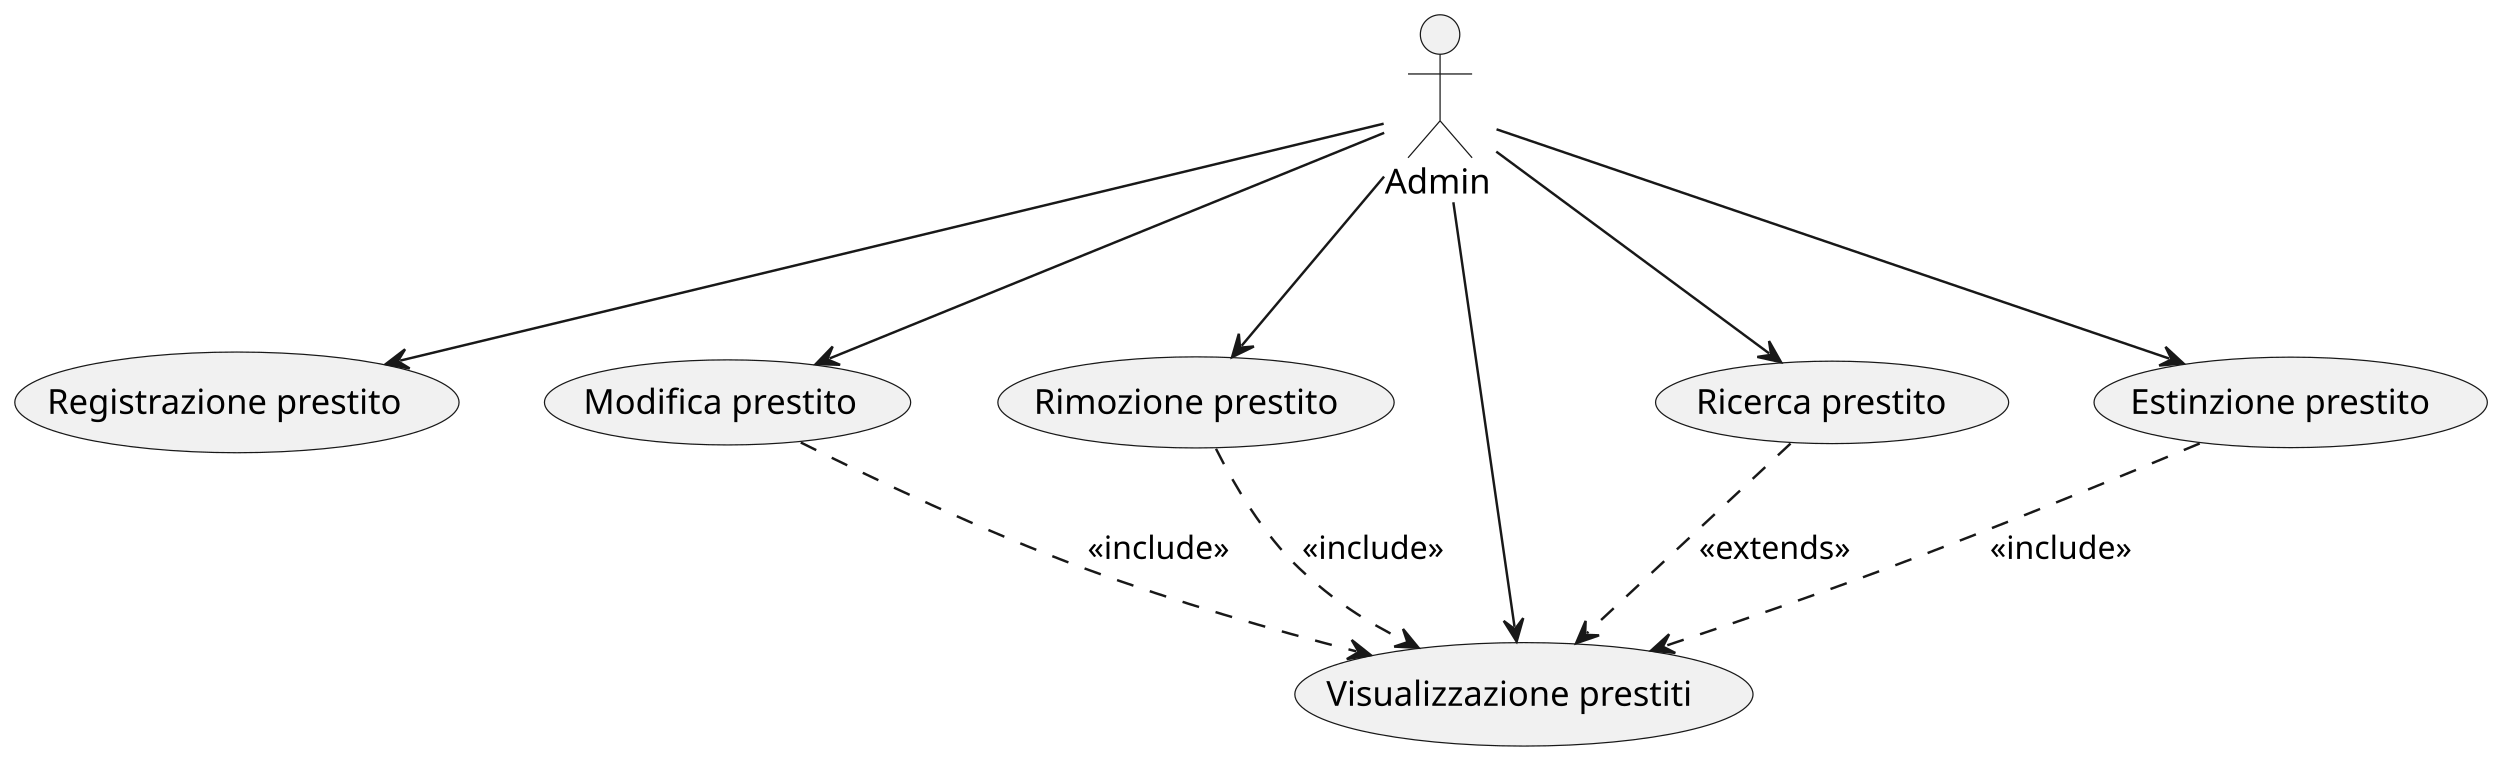
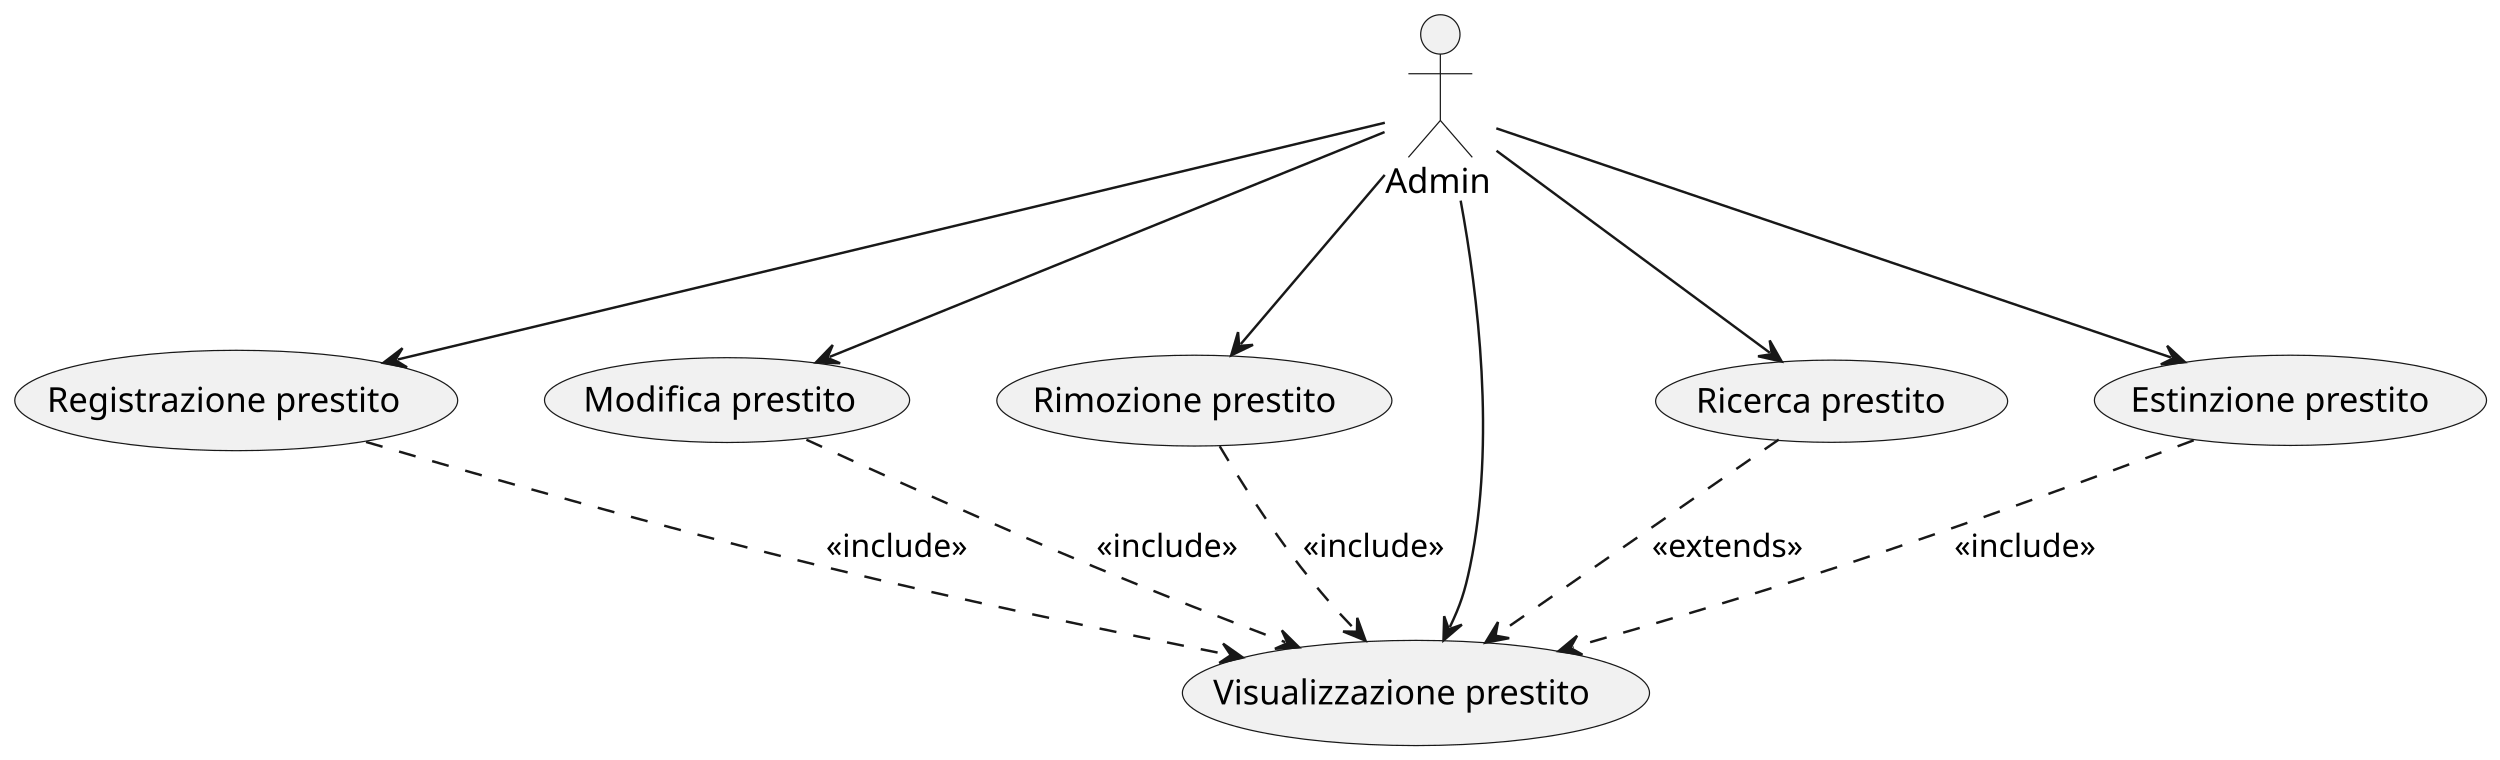
- <svg xmlns="http://www.w3.org/2000/svg" contentStyleType="text/css" data-diagram-type="DESCRIPTION" height="308px" preserveAspectRatio="none" style="width:1014px;height:308px;background:#FFFFFF;" version="1.1" viewBox="0 0 1014 308" width="1014px" zoomAndPan="magnify">
+ <svg xmlns="http://www.w3.org/2000/svg" contentStyleType="text/css" data-diagram-type="DESCRIPTION" height="309px" preserveAspectRatio="none" style="width:1017px;height:309px;background:#FFFFFF;" version="1.1" viewBox="0 0 1017 309" width="1017px" zoomAndPan="magnify">
  <defs />
  <g>
    <g class="entity" data-entity="Admin" data-source-line="1" data-uid="ent0002" id="entity_Admin">
-       <ellipse cx="584.092" cy="14" fill="#F1F1F1" rx="8" ry="8" style="stroke:#181818;stroke-width:0.5;" />
-       <path d="M584.092,22 L584.092,49 M571.092,30 L597.092,30 M584.092,49 L571.092,64 M584.092,49 L597.092,64" fill="none" style="stroke:#181818;stroke-width:0.5;" />
-       <text fill="#000000" font-family="sans-serif" font-size="14" lengthAdjust="spacing" textLength="44.864" x="561.66" y="78.495">Admin</text>
+       <ellipse cx="585.932" cy="14" fill="#F1F1F1" rx="8" ry="8" style="stroke:#181818;stroke-width:0.5;" />
+       <path d="M585.932,22 L585.932,49 M572.932,30 L598.932,30 M585.932,49 L572.932,64 M585.932,49 L598.932,64" fill="none" style="stroke:#181818;stroke-width:0.5;" />
+       <text fill="#000000" font-family="sans-serif" font-size="14" lengthAdjust="spacing" textLength="44.864" x="563.5" y="78.495">Admin</text>
    </g>
-     <g class="entity" data-entity="UC1" data-source-line="5" data-uid="ent0003" id="entity_UC1">
-       <ellipse cx="96.096" cy="163.209" fill="#F1F1F1" rx="90.096" ry="20.419" style="stroke:#181818;stroke-width:0.5;" />
-       <text fill="#000000" font-family="sans-serif" font-size="14" lengthAdjust="spacing" textLength="153.959" x="19.117" y="167.858">Registrazione prestito</text>
+     <g class="entity" data-entity="Reg" data-source-line="3" data-uid="ent0003" id="entity_Reg">
+       <ellipse cx="96.096" cy="162.919" fill="#F1F1F1" rx="90.096" ry="20.419" style="stroke:#181818;stroke-width:0.5;" />
+       <text fill="#000000" font-family="sans-serif" font-size="14" lengthAdjust="spacing" textLength="153.959" x="19.117" y="167.568">Registrazione prestito</text>
    </g>
-     <g class="entity" data-entity="UC2" data-source-line="7" data-uid="ent0004" id="entity_UC2">
-       <ellipse cx="295.099" cy="163.214" fill="#F1F1F1" rx="74.269" ry="17.254" style="stroke:#181818;stroke-width:0.5;" />
-       <text fill="#000000" font-family="sans-serif" font-size="14" lengthAdjust="spacing" textLength="116.949" x="236.624" y="167.862">Modifica prestito</text>
+     <g class="entity" data-entity="Mod" data-source-line="4" data-uid="ent0004" id="entity_Mod">
+       <ellipse cx="295.769" cy="162.754" fill="#F1F1F1" rx="74.269" ry="17.254" style="stroke:#181818;stroke-width:0.5;" />
+       <text fill="#000000" font-family="sans-serif" font-size="14" lengthAdjust="spacing" textLength="116.949" x="237.294" y="167.402">Modifica prestito</text>
    </g>
-     <g class="entity" data-entity="UC3" data-source-line="9" data-uid="ent0005" id="entity_UC3">
-       <ellipse cx="485.099" cy="163.214" fill="#F1F1F1" rx="80.368" ry="18.474" style="stroke:#181818;stroke-width:0.5;" />
-       <text fill="#000000" font-family="sans-serif" font-size="14" lengthAdjust="spacing" textLength="131.544" x="419.327" y="167.862">Rimozione prestito</text>
+     <g class="entity" data-entity="Rim" data-source-line="5" data-uid="ent0005" id="entity_Rim">
+       <ellipse cx="485.868" cy="162.974" fill="#F1F1F1" rx="80.368" ry="18.474" style="stroke:#181818;stroke-width:0.5;" />
+       <text fill="#000000" font-family="sans-serif" font-size="14" lengthAdjust="spacing" textLength="131.544" x="420.096" y="167.622">Rimozione prestito</text>
    </g>
-     <g class="entity" data-entity="UC4" data-source-line="11" data-uid="ent0006" id="entity_UC4">
-       <ellipse cx="618.098" cy="281.624" fill="#F1F1F1" rx="92.918" ry="20.984" style="stroke:#181818;stroke-width:0.5;" />
-       <text fill="#000000" font-family="sans-serif" font-size="14" lengthAdjust="spacing" textLength="160.316" x="537.94" y="286.272">Visualizzazione prestiti</text>
+     <g class="entity" data-entity="Vis" data-source-line="6" data-uid="ent0006" id="entity_Vis">
+       <ellipse cx="576.008" cy="281.902" fill="#F1F1F1" rx="95.008" ry="21.402" style="stroke:#181818;stroke-width:0.5;" />
+       <text fill="#000000" font-family="sans-serif" font-size="14" lengthAdjust="spacing" textLength="164.992" x="493.512" y="286.55">Visualizzazione prestito</text>
    </g>
-     <g class="entity" data-entity="UC5" data-source-line="13" data-uid="ent0007" id="entity_UC5">
-       <ellipse cx="743.105" cy="163.211" fill="#F1F1F1" rx="71.605" ry="16.721" style="stroke:#181818;stroke-width:0.5;" />
-       <text fill="#000000" font-family="sans-serif" font-size="14" lengthAdjust="spacing" textLength="110.394" x="687.908" y="167.859">Ricerca prestito</text>
+     <g class="entity" data-entity="Ric" data-source-line="7" data-uid="ent0007" id="entity_Ric">
+       <ellipse cx="745.105" cy="163.221" fill="#F1F1F1" rx="71.605" ry="16.721" style="stroke:#181818;stroke-width:0.5;" />
+       <text fill="#000000" font-family="sans-serif" font-size="14" lengthAdjust="spacing" textLength="110.394" x="689.908" y="167.869">Ricerca prestito</text>
    </g>
-     <g class="entity" data-entity="UC6" data-source-line="15" data-uid="ent0008" id="entity_UC6">
-       <ellipse cx="929.102" cy="163.212" fill="#F1F1F1" rx="79.762" ry="18.352" style="stroke:#181818;stroke-width:0.5;" />
-       <text fill="#000000" font-family="sans-serif" font-size="14" lengthAdjust="spacing" textLength="130.115" x="864.044" y="167.861">Estinzione prestito</text>
+     <g class="entity" data-entity="Est" data-source-line="8" data-uid="ent0008" id="entity_Est">
+       <ellipse cx="931.762" cy="162.852" fill="#F1F1F1" rx="79.762" ry="18.352" style="stroke:#181818;stroke-width:0.5;" />
+       <text fill="#000000" font-family="sans-serif" font-size="14" lengthAdjust="spacing" textLength="130.115" x="866.705" y="167.501">Estinzione prestito</text>
    </g>
-     <g class="link" data-entity-1="Admin" data-entity-2="UC1" data-link-type="dependency" data-source-line="19" data-uid="lnk9" id="link_Admin_UC1">
-       <path d="M561.21,50.16 C489.14,67.52 270.993,120.074 162.313,146.264" fill="none" id="Admin-to-UC1" style="stroke:#181818;stroke-width:1;" />
-       <polygon fill="#181818" points="156.48,147.67,166.167,149.45,161.341,146.499,164.292,141.673,156.48,147.67" style="stroke:#181818;stroke-width:1;" />
+     <g class="link" data-entity-1="Admin" data-entity-2="Reg" data-source-line="10" data-uid="lnk9" id="link_Admin_Reg">
+       <path d="M563.35,49.93 C491.17,67.24 270.755,120.091 161.734,146.24" fill="none" id="Admin-to-Reg" style="stroke:#181818;stroke-width:1;" />
+       <polygon fill="#181818" points="155.9,147.64,165.585,149.43,160.762,146.474,163.719,141.651,155.9,147.64" style="stroke:#181818;stroke-width:1;" />
    </g>
-     <g class="link" data-entity-1="Admin" data-entity-2="UC2" data-link-type="dependency" data-source-line="21" data-uid="lnk10" id="link_Admin_UC2">
-       <path d="M561.42,53.87 C511.39,74.22 396.767,120.849 336.457,145.389" fill="none" id="Admin-to-UC2" style="stroke:#181818;stroke-width:1;" />
-       <polygon fill="#181818" points="330.9,147.65,340.744,147.963,335.531,145.766,337.729,140.553,330.9,147.65" style="stroke:#181818;stroke-width:1;" />
+     <g class="link" data-entity-1="Admin" data-entity-2="Mod" data-source-line="11" data-uid="lnk10" id="link_Admin_Mod">
+       <path d="M563.24,53.72 C513.04,74.06 398.011,120.667 337.481,145.187" fill="none" id="Admin-to-Mod" style="stroke:#181818;stroke-width:1;" />
+       <polygon fill="#181818" points="331.92,147.44,341.763,147.768,336.554,145.563,338.76,140.354,331.92,147.44" style="stroke:#181818;stroke-width:1;" />
    </g>
-     <g class="link" data-entity-1="Admin" data-entity-2="UC3" data-link-type="dependency" data-source-line="23" data-uid="lnk11" id="link_Admin_UC3">
-       <path d="M561.38,71.62 C542.43,94.13 519.844,120.95 503.594,140.25" fill="none" id="Admin-to-UC3" style="stroke:#181818;stroke-width:1;" />
-       <polygon fill="#181818" points="499.73,144.84,508.587,140.532,502.95,141.015,502.467,135.379,499.73,144.84" style="stroke:#181818;stroke-width:1;" />
+     <g class="link" data-entity-1="Admin" data-entity-2="Rim" data-source-line="12" data-uid="lnk11" id="link_Admin_Rim">
+       <path d="M563.31,71.16 C544.18,93.64 521.238,120.591 504.738,139.981" fill="none" id="Admin-to-Rim" style="stroke:#181818;stroke-width:1;" />
+       <polygon fill="#181818" points="500.85,144.55,509.729,140.288,504.09,140.742,503.636,135.103,500.85,144.55" style="stroke:#181818;stroke-width:1;" />
    </g>
-     <g class="link" data-entity-1="Admin" data-entity-2="UC4" data-link-type="dependency" data-source-line="25" data-uid="lnk12" id="link_Admin_UC4">
-       <path d="M589.48,82.04 C596.75,132.46 608.574,214.561 614.294,254.251" fill="none" id="Admin-to-UC4" style="stroke:#181818;stroke-width:1;" />
-       <polygon fill="#181818" points="615.15,260.19,617.825,250.712,614.437,255.241,609.907,251.853,615.15,260.19" style="stroke:#181818;stroke-width:1;" />
+     <g class="link" data-entity-1="Admin" data-entity-2="Ric" data-source-line="13" data-uid="lnk12" id="link_Admin_Ric">
+       <path d="M608.78,61.33 C639.87,84.31 690.265,121.554 719.955,143.494" fill="none" id="Admin-to-Ric" style="stroke:#181818;stroke-width:1;" />
+       <polygon fill="#181818" points="724.78,147.06,719.919,138.494,720.759,144.089,715.165,144.928,724.78,147.06" style="stroke:#181818;stroke-width:1;" />
    </g>
-     <g class="link" data-entity-1="Admin" data-entity-2="UC5" data-link-type="dependency" data-source-line="27" data-uid="lnk13" id="link_Admin_UC5">
-       <path d="M606.88,61.49 C637.79,84.35 687.756,121.292 717.556,143.332" fill="none" id="Admin-to-UC5" style="stroke:#181818;stroke-width:1;" />
-       <polygon fill="#181818" points="722.38,146.9,717.523,138.332,718.36,143.927,712.765,144.764,722.38,146.9" style="stroke:#181818;stroke-width:1;" />
+     <g class="link" data-entity-1="Admin" data-entity-2="Vis" data-source-line="14" data-uid="lnk13" id="link_Admin_Vis">
+       <path d="M594.19,81.61 C601.19,119.45 608.59,179.66 598,230.5 C595.85,240.8 594.081,246.158 589.801,255.098" fill="none" id="Admin-to-Vis" style="stroke:#181818;stroke-width:1;" />
+       <polygon fill="#181818" points="587.21,260.51,594.704,254.12,589.369,256,587.489,250.665,587.21,260.51" style="stroke:#181818;stroke-width:1;" />
    </g>
-     <g class="link" data-entity-1="Admin" data-entity-2="UC6" data-link-type="dependency" data-source-line="29" data-uid="lnk14" id="link_Admin_UC6">
-       <path d="M607,52.45 C663.74,71.79 805.871,120.225 879.881,145.445" fill="none" id="Admin-to-UC6" style="stroke:#181818;stroke-width:1;" />
-       <polygon fill="#181818" points="885.56,147.38,878.331,140.691,880.827,145.767,875.751,148.263,885.56,147.38" style="stroke:#181818;stroke-width:1;" />
+     <g class="link" data-entity-1="Admin" data-entity-2="Est" data-source-line="15" data-uid="lnk14" id="link_Admin_Est">
+       <path d="M608.7,52.21 C665.53,71.51 808.989,120.22 883.149,145.41" fill="none" id="Admin-to-Est" style="stroke:#181818;stroke-width:1;" />
+       <polygon fill="#181818" points="888.83,147.34,881.595,140.658,884.096,145.732,879.022,148.233,888.83,147.34" style="stroke:#181818;stroke-width:1;" />
    </g>
-     <g class="link" data-entity-1="UC3" data-entity-2="UC4" data-link-type="dependency" data-source-line="37" data-uid="lnk15" id="link_UC3_UC4">
-       <path d="M493.21,182.03 C500.49,196.49 512.29,216.71 527.1,230.63 C541.02,243.72 553.648,251.847 569.958,260.038" fill="none" id="UC3-to-UC4" style="stroke:#181818;stroke-width:1;stroke-dasharray:7,7;" />
-       <polygon fill="#181818" points="575.32,262.73,569.072,255.117,570.852,260.486,565.482,262.266,575.32,262.73" style="stroke:#181818;stroke-width:1;" />
-       <text fill="#000000" font-family="sans-serif" font-size="13" lengthAdjust="spacing" textLength="63.007" x="528.1" y="226.697">«include»</text>
+     <g class="link" data-entity-1="Reg" data-entity-2="Vis" data-source-line="17" data-uid="lnk15" id="link_Reg_Vis">
+       <path d="M148.9,179.78 C197.16,193.92 270.56,214.8 335,230.5 C392.11,244.41 451.514,256.784 499.714,266.334" fill="none" id="Reg-to-Vis" style="stroke:#181818;stroke-width:1;stroke-dasharray:7,7;" />
+       <polygon fill="#181818" points="505.6,267.5,497.549,261.827,500.695,266.528,495.994,269.675,505.6,267.5" style="stroke:#181818;stroke-width:1;" />
+       <text fill="#000000" font-family="sans-serif" font-size="13" lengthAdjust="spacing" textLength="63.007" x="336" y="226.567">«include»</text>
    </g>
-     <g class="link" data-entity-1="UC2" data-entity-2="UC4" data-link-type="dependency" data-source-line="39" data-uid="lnk16" id="link_UC2_UC4">
-       <path d="M324.79,179.47 C353.71,193.93 399.15,215.61 440.1,230.63 C477.91,244.51 515.621,255.29 550.161,264.21" fill="none" id="UC2-to-UC4" style="stroke:#181818;stroke-width:1;stroke-dasharray:7,7;" />
-       <polygon fill="#181818" points="555.97,265.71,548.256,259.587,551.129,264.46,546.256,267.332,555.97,265.71" style="stroke:#181818;stroke-width:1;" />
-       <text fill="#000000" font-family="sans-serif" font-size="13" lengthAdjust="spacing" textLength="63.007" x="441.1" y="226.697">«include»</text>
+     <g class="link" data-entity-1="Est" data-entity-2="Vis" data-source-line="18" data-uid="lnk16" id="link_Est_Vis">
+       <path d="M892.4,179.11 C855.3,193.07 798.2,214.08 748,230.5 C710.29,242.84 673.251,253.769 639.771,263.289" fill="none" id="Est-to-Vis" style="stroke:#181818;stroke-width:1;stroke-dasharray:7,7;" />
+       <polygon fill="#181818" points="634,264.93,643.751,266.316,638.809,263.562,641.563,258.621,634,264.93" style="stroke:#181818;stroke-width:1;" />
+       <text fill="#000000" font-family="sans-serif" font-size="13" lengthAdjust="spacing" textLength="63.007" x="795" y="226.567">«include»</text>
    </g>
-     <g class="link" data-entity-1="UC5" data-entity-2="UC4" data-link-type="dependency" data-source-line="41" data-uid="lnk17" id="link_UC5_UC4">
-       <path d="M726.24,179.91 C703.71,200.89 668.191,233.971 643.661,256.811" fill="none" id="UC5-to-UC4" style="stroke:#181818;stroke-width:1;stroke-dasharray:7,7;" />
-       <polygon fill="#181818" points="639.27,260.9,648.583,257.695,642.929,257.493,643.131,251.839,639.27,260.9" style="stroke:#181818;stroke-width:1;" />
-       <text fill="#000000" font-family="sans-serif" font-size="13" lengthAdjust="spacing" textLength="67.958" x="689.1" y="226.697">«extends»</text>
+     <g class="link" data-entity-1="Mod" data-entity-2="Vis" data-source-line="19" data-uid="lnk17" id="link_Mod_Vis">
+       <path d="M328.05,178.88 C358.09,192.69 404.32,213.6 445,230.5 C472.46,241.91 497.888,251.798 522.858,261.238" fill="none" id="Mod-to-Vis" style="stroke:#181818;stroke-width:1;stroke-dasharray:7,7;" />
+       <polygon fill="#181818" points="528.47,263.36,521.466,256.436,523.793,261.592,518.637,263.919,528.47,263.36" style="stroke:#181818;stroke-width:1;" />
+       <text fill="#000000" font-family="sans-serif" font-size="13" lengthAdjust="spacing" textLength="63.007" x="446" y="226.567">«include»</text>
    </g>
-     <g class="link" data-entity-1="UC6" data-entity-2="UC4" data-link-type="dependency" data-source-line="43" data-uid="lnk18" id="link_UC6_UC4">
-       <path d="M892.21,179.86 C859.12,193.72 809.14,214.24 765.1,230.63 C733.64,242.34 703.715,252.591 675.405,261.981" fill="none" id="UC6-to-UC4" style="stroke:#181818;stroke-width:1;stroke-dasharray:7,7;" />
-       <polygon fill="#181818" points="669.71,263.87,679.512,264.833,674.456,262.296,676.993,257.24,669.71,263.87" style="stroke:#181818;stroke-width:1;" />
-       <text fill="#000000" font-family="sans-serif" font-size="13" lengthAdjust="spacing" textLength="63.007" x="807.1" y="226.697">«include»</text>
+     <g class="link" data-entity-1="Rim" data-entity-2="Vis" data-source-line="20" data-uid="lnk18" id="link_Rim_Vis">
+       <path d="M496.16,181.51 C504.41,195.26 516.67,214.66 529,230.5 C537.1,240.89 542.753,247.353 551.323,256.273" fill="none" id="Rim-to-Vis" style="stroke:#181818;stroke-width:1;stroke-dasharray:7,7;" />
+       <polygon fill="#181818" points="555.48,260.6,552.129,251.339,552.016,256.994,546.36,256.881,555.48,260.6" style="stroke:#181818;stroke-width:1;" />
+       <text fill="#000000" font-family="sans-serif" font-size="13" lengthAdjust="spacing" textLength="63.007" x="530" y="226.567">«include»</text>
+     </g>
+     <g class="link" data-entity-1="Ric" data-entity-2="Vis" data-source-line="21" data-uid="lnk19" id="link_Ric_Vis">
+       <path d="M723.6,178.82 C693.31,199.79 642.823,234.734 609.193,258.024" fill="none" id="Ric-to-Vis" style="stroke:#181818;stroke-width:1;stroke-dasharray:7,7;" />
+       <polygon fill="#181818" points="604.26,261.44,613.936,259.604,608.37,258.593,609.382,253.028,604.26,261.44" style="stroke:#181818;stroke-width:1;" />
+       <text fill="#000000" font-family="sans-serif" font-size="13" lengthAdjust="spacing" textLength="67.958" x="672" y="226.567">«extends»</text>
    </g>
  </g>
</svg>
